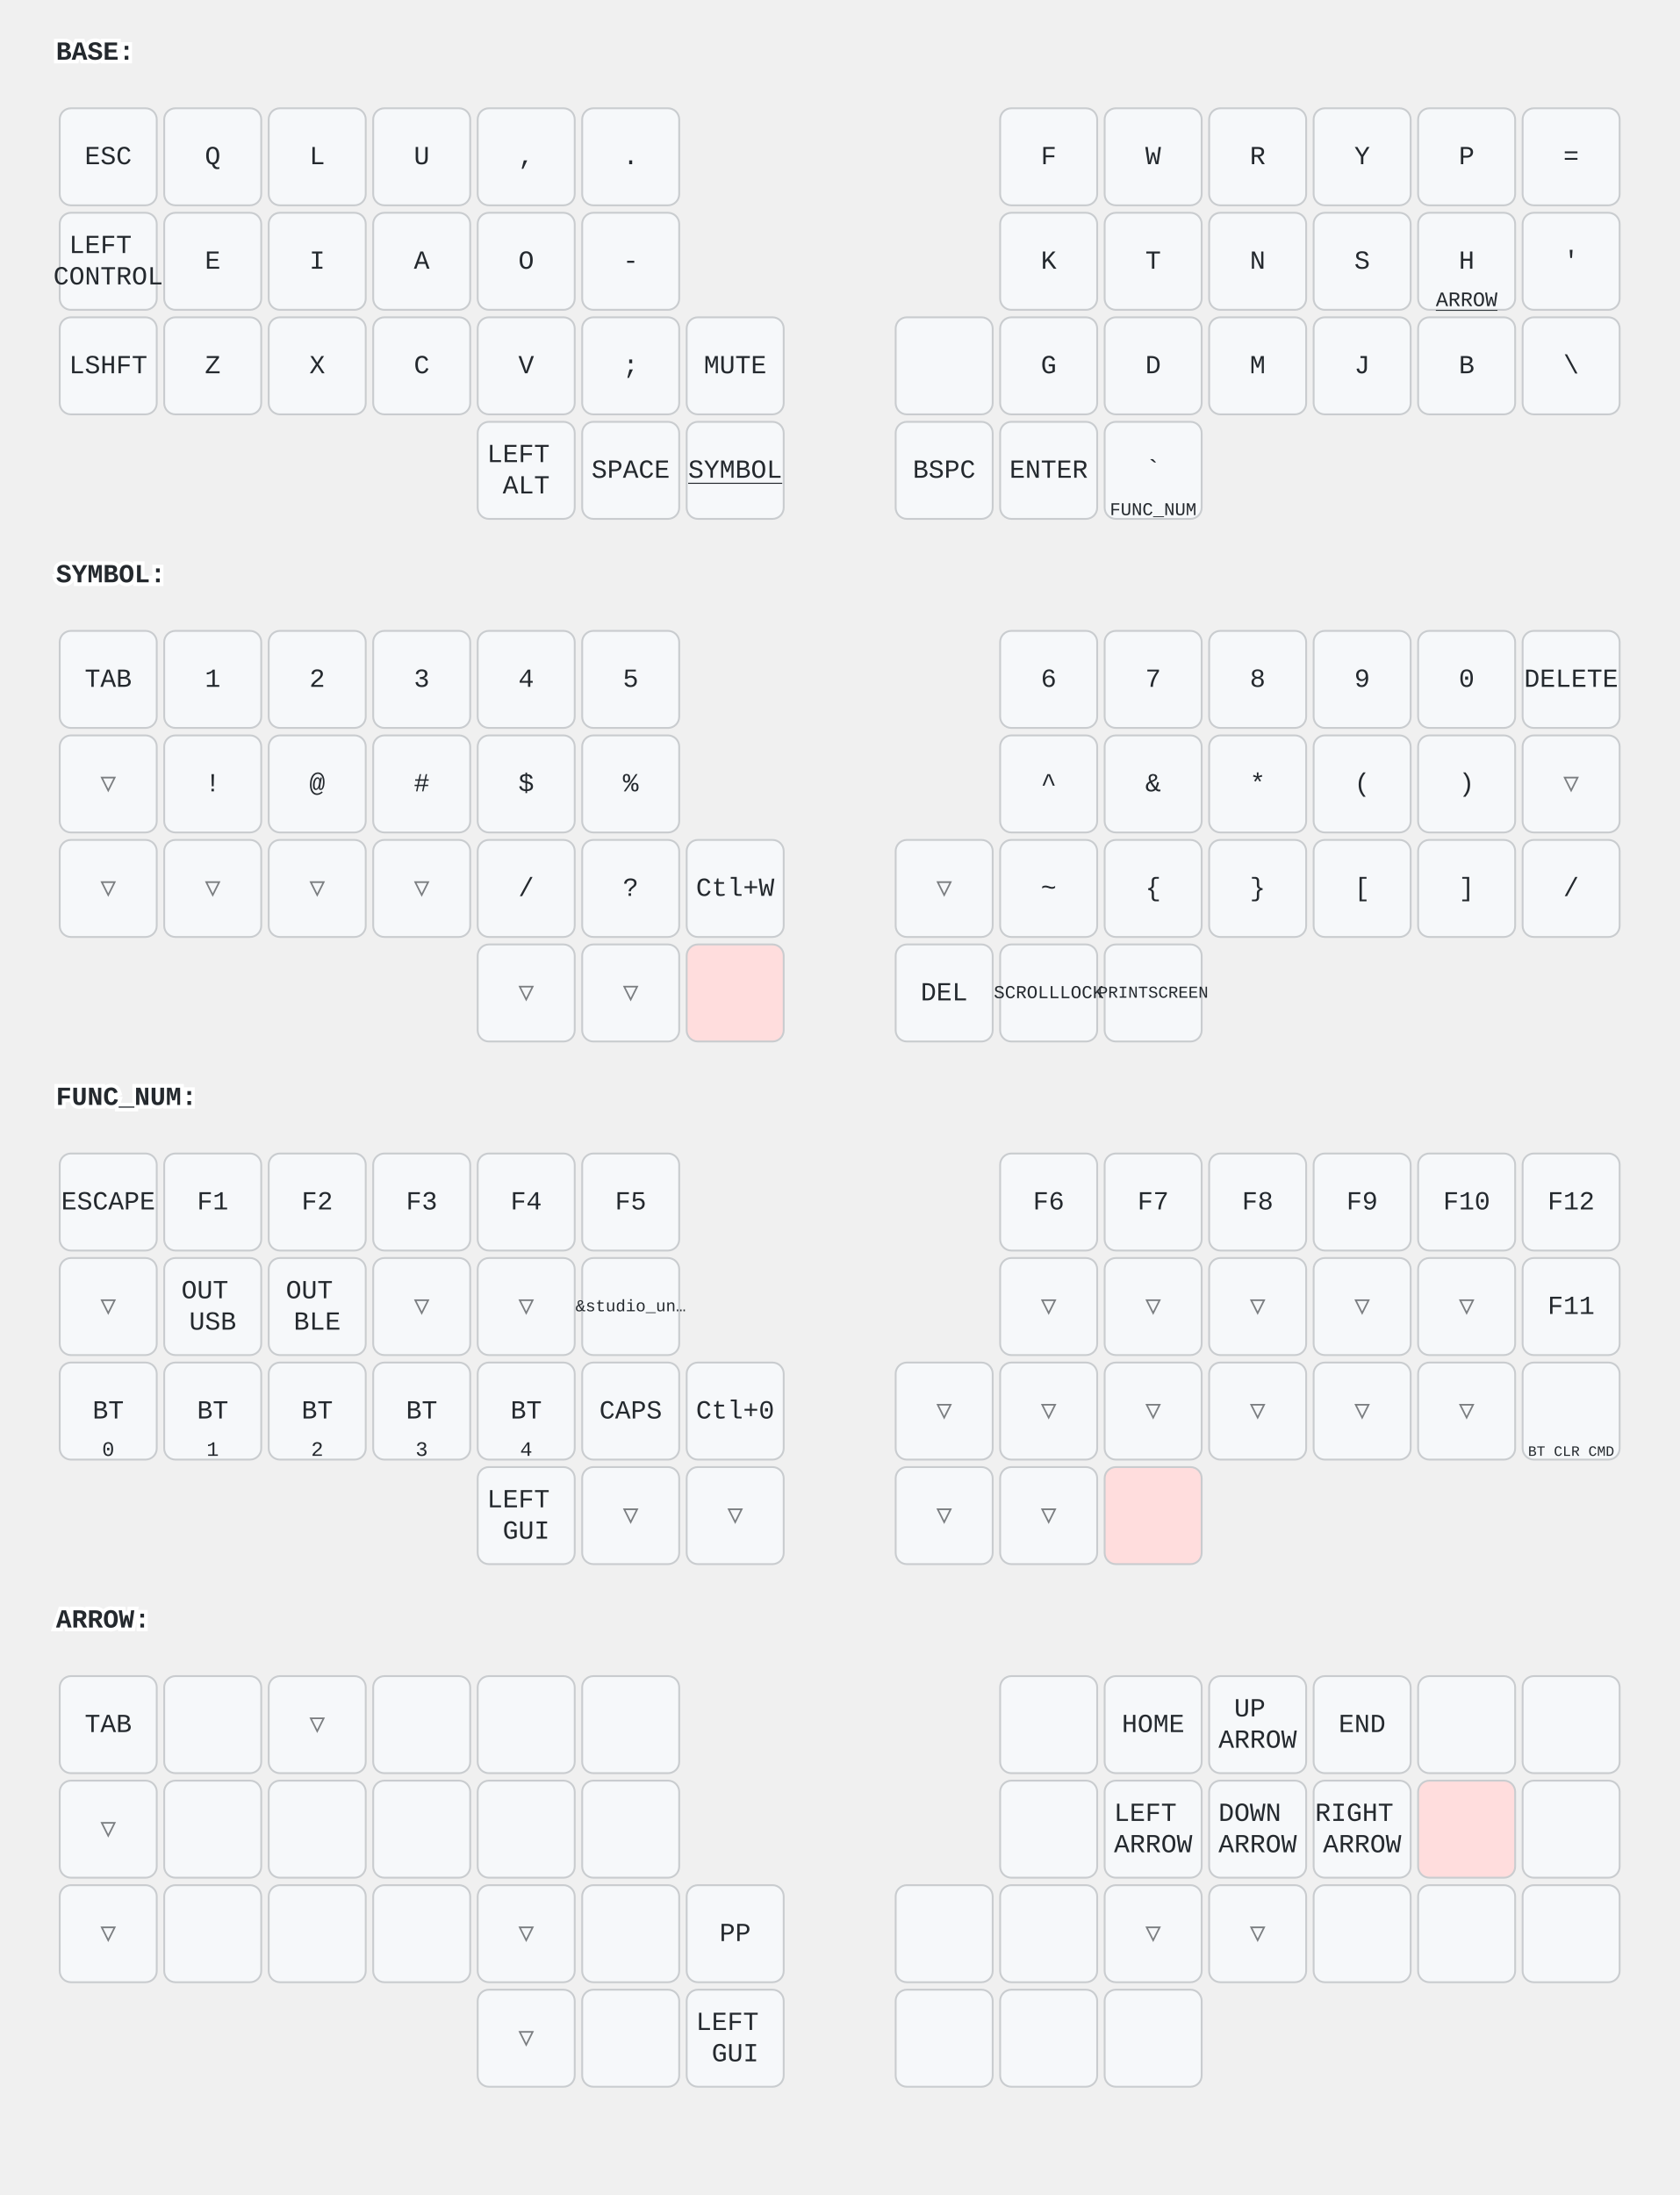
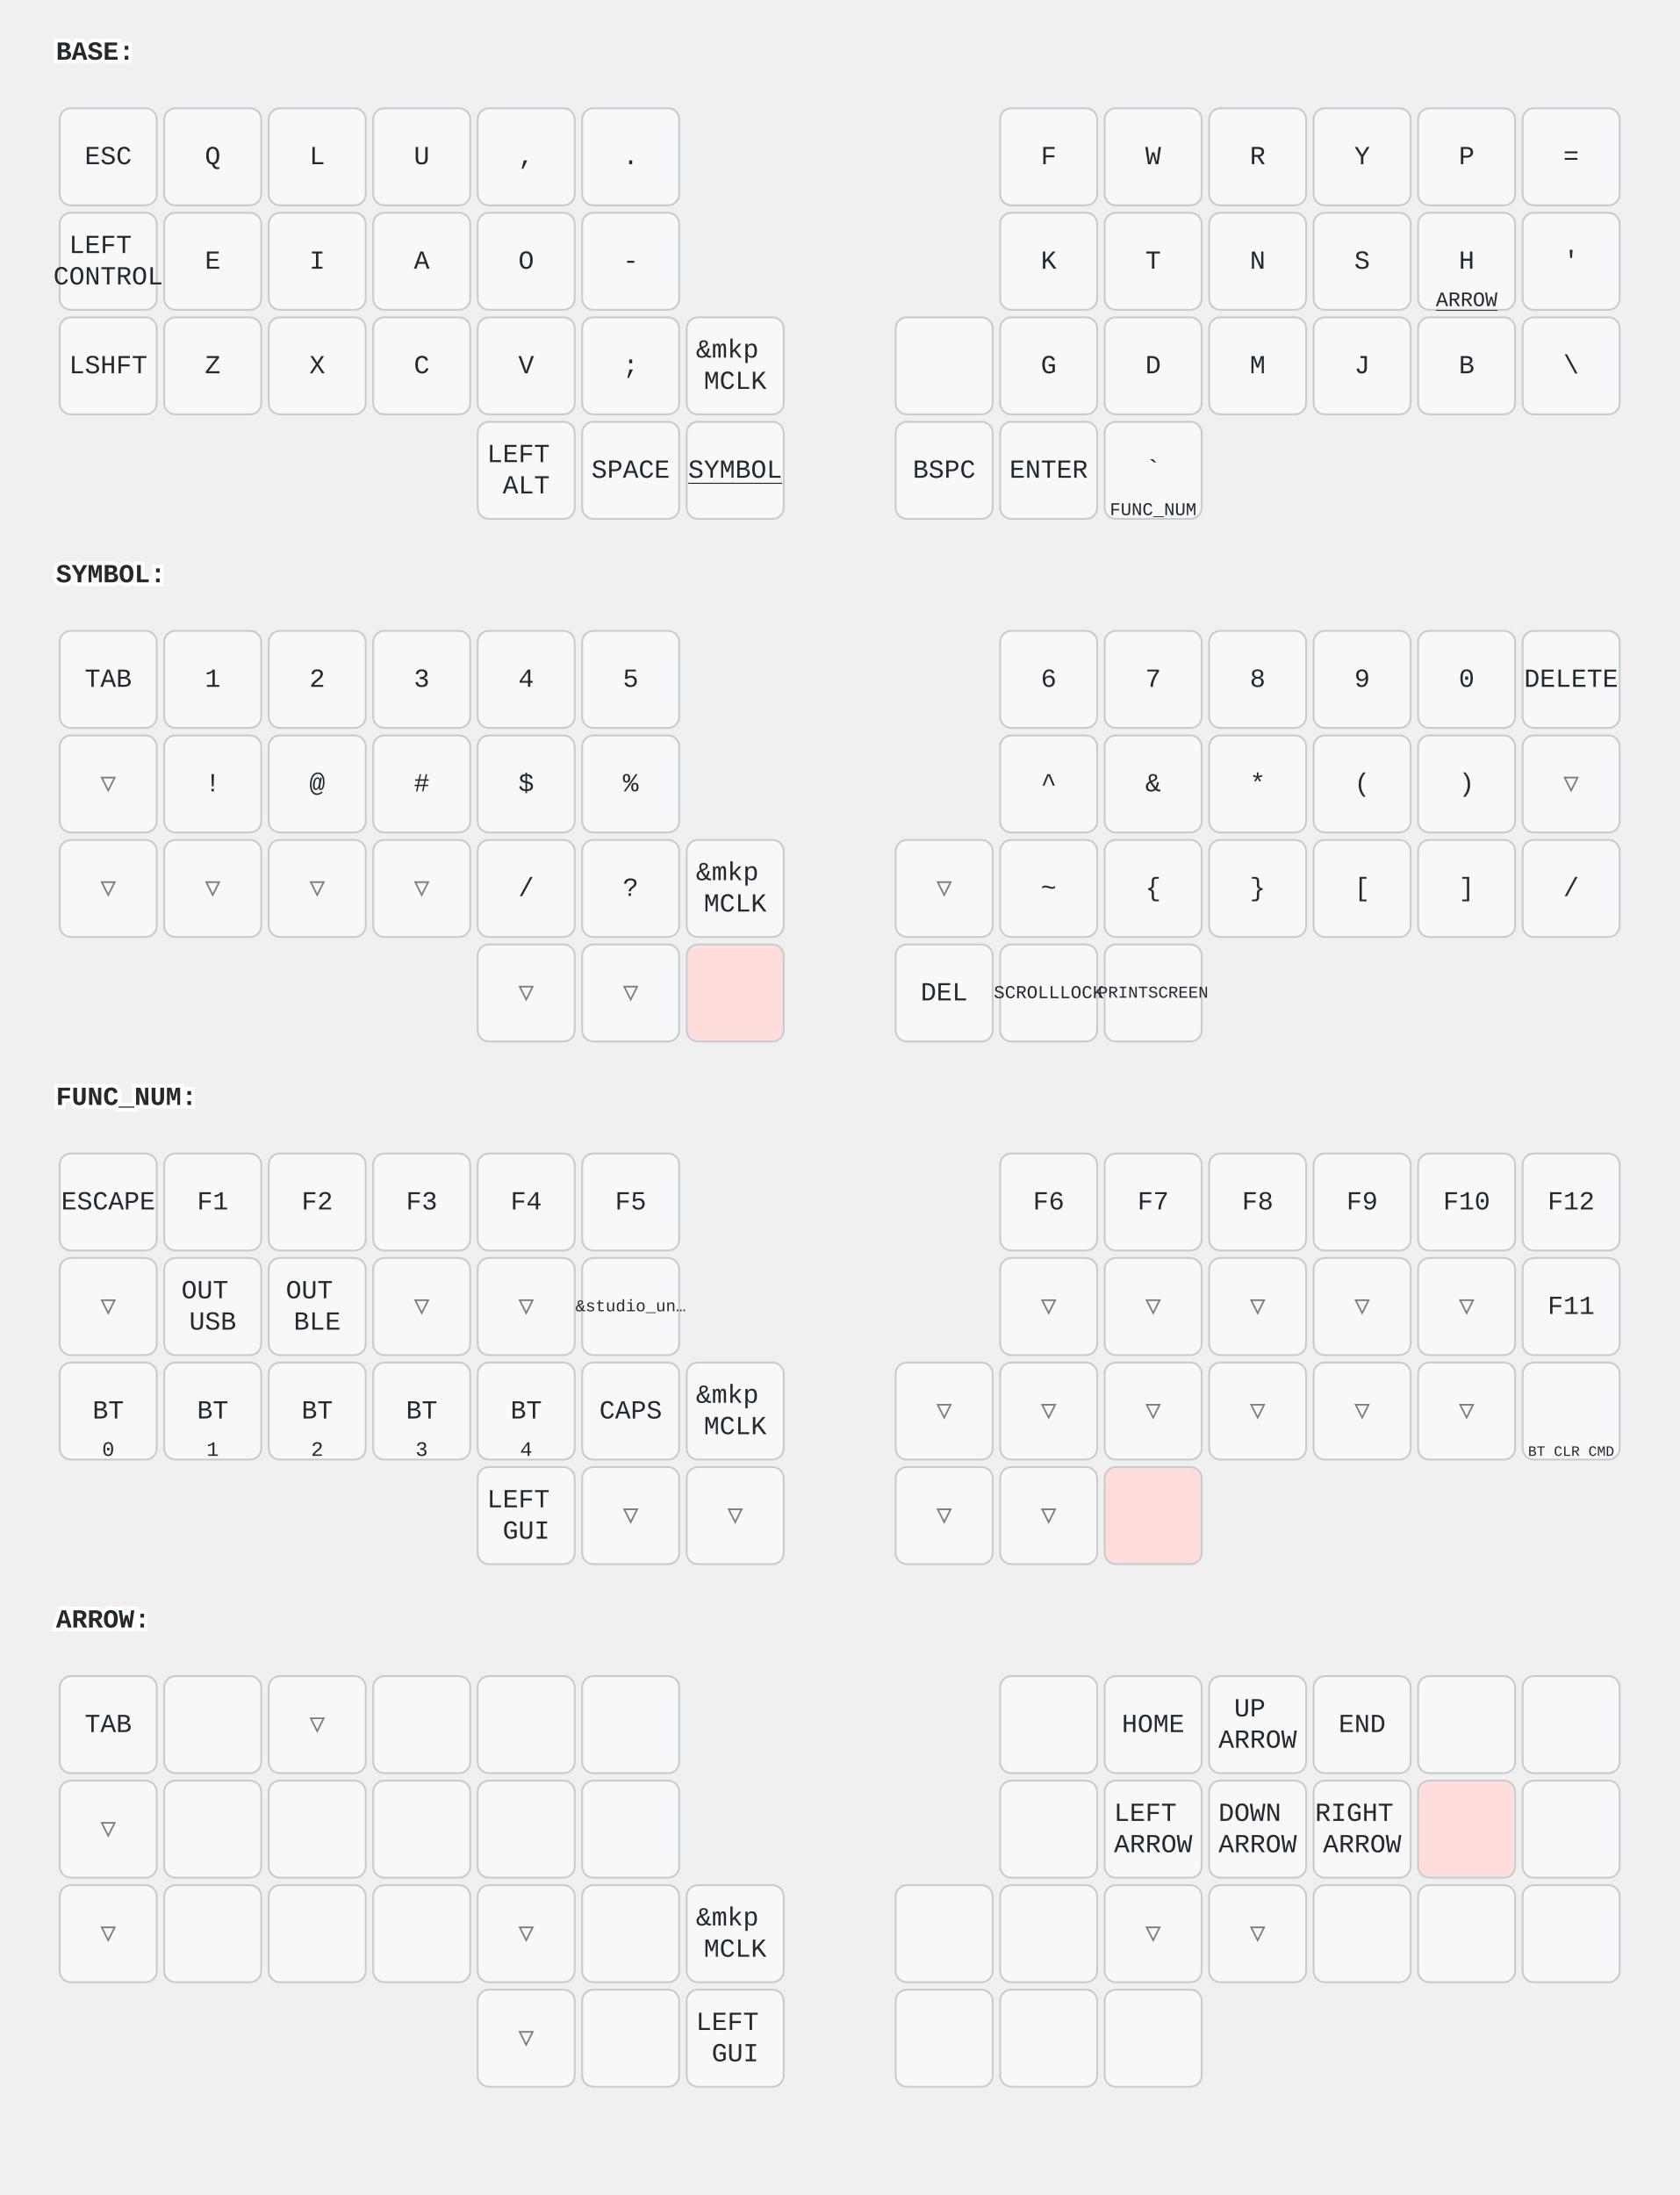
<svg xmlns="http://www.w3.org/2000/svg" width="900" height="1176" viewBox="0 0 900 1176" class="keymap">
  <style>/* inherit to force styles through use tags */
svg path {
    fill: inherit;
}

/* font and background color specifications */
svg.keymap {
    font-family: SFMono-Regular,Consolas,Liberation Mono,Menlo,monospace;
    font-size: 14px;
    font-kerning: normal;
    text-rendering: optimizeLegibility;
    fill: #24292e;
}

/* default key styling */
rect.key {
    fill: #f6f8fa;
}

rect.key, rect.combo {
    stroke: #c9cccf;
    stroke-width: 1;
}

/* default key side styling, only used is draw_key_sides is set */
rect.side {
    filter: brightness(90%);
}

/* color accent for combo boxes */
rect.combo, rect.combo-separate {
    fill: #cdf;
}

/* color accent for held keys */
rect.held, rect.combo.held {
    fill: #fdd;
}

/* color accent for ghost (optional) keys */
rect.ghost, rect.combo.ghost {
    stroke-dasharray: 4, 4;
    stroke-width: 2;
}

text {
    text-anchor: middle;
    dominant-baseline: middle;
}

/* styling for layer labels */
text.label {
    font-weight: bold;
    text-anchor: start;
    stroke: white;
    stroke-width: 4;
    paint-order: stroke;
}

/* styling for optional footer */
text.footer {
    text-anchor: end;
    dominant-baseline: auto;
    stroke: white;
    stroke-width: 4;
    paint-order: stroke;
}

/* styling for combo tap, and key non-tap label text */
text.combo, text.hold, text.shifted, text.left, text.right, text.tl, text.tr, text.bl, text.br {
    font-size: 11px;
}

text.hold, text.bl, text.br {
    text-anchor: middle;
    dominant-baseline: auto;
}

text.shifted, text.tl, text.tr {
    text-anchor: middle;
    dominant-baseline: hanging;
}

text.left, text.tl, text.bl {
    text-anchor: start;
}

text.right, text.tr, text.br {
    text-anchor: end;
}

text.layer-activator {
    text-decoration: underline;
}

/* styling for hold/shifted label text in combo box */
text.combo.hold, text.combo.shifted, text.combo.left, text.combo.right {
    font-size: 8px;
}

/* lighter symbol for transparent keys */
text.trans {
    fill: #7b7e81;
}

/* styling for combo dendrons */
path.combo {
    stroke-width: 1;
    stroke: gray;
    fill: none;
}

/* Start Tabler Icons Cleanup */
/* cannot use height/width with glyphs */
.icon-tabler &gt; path {
    fill: inherit;
    stroke: inherit;
    stroke-width: 2;
}
/* hide tabler's default box */
.icon-tabler &gt; path[stroke="none"][fill="none"] {
    visibility: hidden;
}
/* End Tabler Icons Cleanup */
</style>
  <g transform="translate(30, 0)" class="layer-BASE">
    <text x="0" y="28" class="label" id="BASE">BASE:</text>
    <g transform="translate(0, 56)">
      <g transform="translate(28, 28)" class="key keypos-0">
        <rect rx="6" ry="6" x="-26" y="-26" width="52" height="52" class="key" />
        <text x="0" y="0" class="key tap">ESC</text>
      </g>
      <g transform="translate(84, 28)" class="key keypos-1">
        <rect rx="6" ry="6" x="-26" y="-26" width="52" height="52" class="key" />
        <text x="0" y="0" class="key tap">Q</text>
      </g>
      <g transform="translate(140, 28)" class="key keypos-2">
        <rect rx="6" ry="6" x="-26" y="-26" width="52" height="52" class="key" />
        <text x="0" y="0" class="key tap">L</text>
      </g>
      <g transform="translate(196, 28)" class="key keypos-3">
        <rect rx="6" ry="6" x="-26" y="-26" width="52" height="52" class="key" />
        <text x="0" y="0" class="key tap">U</text>
      </g>
      <g transform="translate(252, 28)" class="key keypos-4">
        <rect rx="6" ry="6" x="-26" y="-26" width="52" height="52" class="key" />
        <text x="0" y="0" class="key tap">,</text>
      </g>
      <g transform="translate(308, 28)" class="key keypos-5">
        <rect rx="6" ry="6" x="-26" y="-26" width="52" height="52" class="key" />
        <text x="0" y="0" class="key tap">.</text>
      </g>
      <g transform="translate(532, 28)" class="key keypos-6">
        <rect rx="6" ry="6" x="-26" y="-26" width="52" height="52" class="key" />
        <text x="0" y="0" class="key tap">F</text>
      </g>
      <g transform="translate(588, 28)" class="key keypos-7">
        <rect rx="6" ry="6" x="-26" y="-26" width="52" height="52" class="key" />
        <text x="0" y="0" class="key tap">W</text>
      </g>
      <g transform="translate(644, 28)" class="key keypos-8">
        <rect rx="6" ry="6" x="-26" y="-26" width="52" height="52" class="key" />
        <text x="0" y="0" class="key tap">R</text>
      </g>
      <g transform="translate(700, 28)" class="key keypos-9">
        <rect rx="6" ry="6" x="-26" y="-26" width="52" height="52" class="key" />
        <text x="0" y="0" class="key tap">Y</text>
      </g>
      <g transform="translate(756, 28)" class="key keypos-10">
        <rect rx="6" ry="6" x="-26" y="-26" width="52" height="52" class="key" />
        <text x="0" y="0" class="key tap">P</text>
      </g>
      <g transform="translate(812, 28)" class="key keypos-11">
        <rect rx="6" ry="6" x="-26" y="-26" width="52" height="52" class="key" />
        <text x="0" y="0" class="key tap">=</text>
      </g>
      <g transform="translate(28, 84)" class="key keypos-12">
        <rect rx="6" ry="6" x="-26" y="-26" width="52" height="52" class="key" />
        <text x="0" y="0" class="key tap">
          <tspan x="0" dy="-0.6em">LEFT</tspan>
          <tspan x="0" dy="1.2em">CONTROL</tspan>
        </text>
      </g>
      <g transform="translate(84, 84)" class="key keypos-13">
        <rect rx="6" ry="6" x="-26" y="-26" width="52" height="52" class="key" />
        <text x="0" y="0" class="key tap">E</text>
      </g>
      <g transform="translate(140, 84)" class="key keypos-14">
        <rect rx="6" ry="6" x="-26" y="-26" width="52" height="52" class="key" />
        <text x="0" y="0" class="key tap">I</text>
      </g>
      <g transform="translate(196, 84)" class="key keypos-15">
        <rect rx="6" ry="6" x="-26" y="-26" width="52" height="52" class="key" />
        <text x="0" y="0" class="key tap">A</text>
      </g>
      <g transform="translate(252, 84)" class="key keypos-16">
        <rect rx="6" ry="6" x="-26" y="-26" width="52" height="52" class="key" />
        <text x="0" y="0" class="key tap">O</text>
      </g>
      <g transform="translate(308, 84)" class="key keypos-17">
        <rect rx="6" ry="6" x="-26" y="-26" width="52" height="52" class="key" />
        <text x="0" y="0" class="key tap">-</text>
      </g>
      <g transform="translate(532, 84)" class="key keypos-18">
        <rect rx="6" ry="6" x="-26" y="-26" width="52" height="52" class="key" />
        <text x="0" y="0" class="key tap">K</text>
      </g>
      <g transform="translate(588, 84)" class="key keypos-19">
        <rect rx="6" ry="6" x="-26" y="-26" width="52" height="52" class="key" />
        <text x="0" y="0" class="key tap">T</text>
      </g>
      <g transform="translate(644, 84)" class="key keypos-20">
        <rect rx="6" ry="6" x="-26" y="-26" width="52" height="52" class="key" />
        <text x="0" y="0" class="key tap">N</text>
      </g>
      <g transform="translate(700, 84)" class="key keypos-21">
        <rect rx="6" ry="6" x="-26" y="-26" width="52" height="52" class="key" />
        <text x="0" y="0" class="key tap">S</text>
      </g>
      <g transform="translate(756, 84)" class="key keypos-22">
        <rect rx="6" ry="6" x="-26" y="-26" width="52" height="52" class="key" />
        <text x="0" y="0" class="key tap">H</text>
        <a href="#ARROW">
          <text x="0" y="24" class="key hold layer-activator">ARROW</text>
        </a>
      </g>
      <g transform="translate(812, 84)" class="key keypos-23">
        <rect rx="6" ry="6" x="-26" y="-26" width="52" height="52" class="key" />
        <text x="0" y="0" class="key tap">'</text>
      </g>
      <g transform="translate(28, 140)" class="key keypos-24">
        <rect rx="6" ry="6" x="-26" y="-26" width="52" height="52" class="key" />
        <text x="0" y="0" class="key tap">LSHFT</text>
      </g>
      <g transform="translate(84, 140)" class="key keypos-25">
        <rect rx="6" ry="6" x="-26" y="-26" width="52" height="52" class="key" />
        <text x="0" y="0" class="key tap">Z</text>
      </g>
      <g transform="translate(140, 140)" class="key keypos-26">
        <rect rx="6" ry="6" x="-26" y="-26" width="52" height="52" class="key" />
        <text x="0" y="0" class="key tap">X</text>
      </g>
      <g transform="translate(196, 140)" class="key keypos-27">
        <rect rx="6" ry="6" x="-26" y="-26" width="52" height="52" class="key" />
        <text x="0" y="0" class="key tap">C</text>
      </g>
      <g transform="translate(252, 140)" class="key keypos-28">
        <rect rx="6" ry="6" x="-26" y="-26" width="52" height="52" class="key" />
        <text x="0" y="0" class="key tap">V</text>
      </g>
      <g transform="translate(308, 140)" class="key keypos-29">
        <rect rx="6" ry="6" x="-26" y="-26" width="52" height="52" class="key" />
        <text x="0" y="0" class="key tap">;</text>
      </g>
      <g transform="translate(364, 140)" class="key keypos-30">
        <rect rx="6" ry="6" x="-26" y="-26" width="52" height="52" class="key" />
-         <text x="0" y="0" class="key tap">MUTE</text>
+         <text x="0" y="0" class="key tap">
+           <tspan x="0" dy="-0.6em">&amp;mkp</tspan>
+           <tspan x="0" dy="1.2em">MCLK</tspan>
+         </text>
      </g>
      <g transform="translate(476, 140)" class="key keypos-31">
        <rect rx="6" ry="6" x="-26" y="-26" width="52" height="52" class="key" />
      </g>
      <g transform="translate(532, 140)" class="key keypos-32">
        <rect rx="6" ry="6" x="-26" y="-26" width="52" height="52" class="key" />
        <text x="0" y="0" class="key tap">G</text>
      </g>
      <g transform="translate(588, 140)" class="key keypos-33">
        <rect rx="6" ry="6" x="-26" y="-26" width="52" height="52" class="key" />
        <text x="0" y="0" class="key tap">D</text>
      </g>
      <g transform="translate(644, 140)" class="key keypos-34">
        <rect rx="6" ry="6" x="-26" y="-26" width="52" height="52" class="key" />
        <text x="0" y="0" class="key tap">M</text>
      </g>
      <g transform="translate(700, 140)" class="key keypos-35">
        <rect rx="6" ry="6" x="-26" y="-26" width="52" height="52" class="key" />
        <text x="0" y="0" class="key tap">J</text>
      </g>
      <g transform="translate(756, 140)" class="key keypos-36">
        <rect rx="6" ry="6" x="-26" y="-26" width="52" height="52" class="key" />
        <text x="0" y="0" class="key tap">B</text>
      </g>
      <g transform="translate(812, 140)" class="key keypos-37">
        <rect rx="6" ry="6" x="-26" y="-26" width="52" height="52" class="key" />
        <text x="0" y="0" class="key tap">\</text>
      </g>
      <g transform="translate(252, 196)" class="key keypos-38">
        <rect rx="6" ry="6" x="-26" y="-26" width="52" height="52" class="key" />
        <text x="0" y="0" class="key tap">
          <tspan x="0" dy="-0.6em">LEFT</tspan>
          <tspan x="0" dy="1.2em">ALT</tspan>
        </text>
      </g>
      <g transform="translate(308, 196)" class="key keypos-39">
        <rect rx="6" ry="6" x="-26" y="-26" width="52" height="52" class="key" />
        <text x="0" y="0" class="key tap">SPACE</text>
      </g>
      <g transform="translate(364, 196)" class="key keypos-40">
        <rect rx="6" ry="6" x="-26" y="-26" width="52" height="52" class="key" />
        <a href="#SYMBOL">
          <text x="0" y="0" class="key tap layer-activator">SYMBOL</text>
        </a>
      </g>
      <g transform="translate(476, 196)" class="key keypos-41">
        <rect rx="6" ry="6" x="-26" y="-26" width="52" height="52" class="key" />
        <text x="0" y="0" class="key tap">BSPC</text>
      </g>
      <g transform="translate(532, 196)" class="key keypos-42">
        <rect rx="6" ry="6" x="-26" y="-26" width="52" height="52" class="key" />
        <text x="0" y="0" class="key tap">ENTER</text>
      </g>
      <g transform="translate(588, 196)" class="key keypos-43">
        <rect rx="6" ry="6" x="-26" y="-26" width="52" height="52" class="key" />
        <text x="0" y="0" class="key tap">`</text>
        <a href="#FUNC_NUM">
          <text x="0" y="24" class="key hold layer-activator">
            <tspan style="font-size: 88%">FUNC_NUM</tspan>
          </text>
        </a>
      </g>
    </g>
  </g>
  <g transform="translate(30, 280)" class="layer-SYMBOL">
    <text x="0" y="28" class="label" id="SYMBOL">SYMBOL:</text>
    <g transform="translate(0, 56)">
      <g transform="translate(28, 28)" class="key keypos-0">
        <rect rx="6" ry="6" x="-26" y="-26" width="52" height="52" class="key" />
        <text x="0" y="0" class="key tap">TAB</text>
      </g>
      <g transform="translate(84, 28)" class="key keypos-1">
        <rect rx="6" ry="6" x="-26" y="-26" width="52" height="52" class="key" />
        <text x="0" y="0" class="key tap">1</text>
      </g>
      <g transform="translate(140, 28)" class="key keypos-2">
        <rect rx="6" ry="6" x="-26" y="-26" width="52" height="52" class="key" />
        <text x="0" y="0" class="key tap">2</text>
      </g>
      <g transform="translate(196, 28)" class="key keypos-3">
        <rect rx="6" ry="6" x="-26" y="-26" width="52" height="52" class="key" />
        <text x="0" y="0" class="key tap">3</text>
      </g>
      <g transform="translate(252, 28)" class="key keypos-4">
        <rect rx="6" ry="6" x="-26" y="-26" width="52" height="52" class="key" />
        <text x="0" y="0" class="key tap">4</text>
      </g>
      <g transform="translate(308, 28)" class="key keypos-5">
        <rect rx="6" ry="6" x="-26" y="-26" width="52" height="52" class="key" />
        <text x="0" y="0" class="key tap">5</text>
      </g>
      <g transform="translate(532, 28)" class="key keypos-6">
        <rect rx="6" ry="6" x="-26" y="-26" width="52" height="52" class="key" />
        <text x="0" y="0" class="key tap">6</text>
      </g>
      <g transform="translate(588, 28)" class="key keypos-7">
        <rect rx="6" ry="6" x="-26" y="-26" width="52" height="52" class="key" />
        <text x="0" y="0" class="key tap">7</text>
      </g>
      <g transform="translate(644, 28)" class="key keypos-8">
        <rect rx="6" ry="6" x="-26" y="-26" width="52" height="52" class="key" />
        <text x="0" y="0" class="key tap">8</text>
      </g>
      <g transform="translate(700, 28)" class="key keypos-9">
        <rect rx="6" ry="6" x="-26" y="-26" width="52" height="52" class="key" />
        <text x="0" y="0" class="key tap">9</text>
      </g>
      <g transform="translate(756, 28)" class="key keypos-10">
        <rect rx="6" ry="6" x="-26" y="-26" width="52" height="52" class="key" />
        <text x="0" y="0" class="key tap">0</text>
      </g>
      <g transform="translate(812, 28)" class="key keypos-11">
        <rect rx="6" ry="6" x="-26" y="-26" width="52" height="52" class="key" />
        <text x="0" y="0" class="key tap">DELETE</text>
      </g>
      <g transform="translate(28, 84)" class="key trans keypos-12">
        <rect rx="6" ry="6" x="-26" y="-26" width="52" height="52" class="key trans" />
        <text x="0" y="0" class="key trans tap">▽</text>
      </g>
      <g transform="translate(84, 84)" class="key keypos-13">
        <rect rx="6" ry="6" x="-26" y="-26" width="52" height="52" class="key" />
        <text x="0" y="0" class="key tap">!</text>
      </g>
      <g transform="translate(140, 84)" class="key keypos-14">
        <rect rx="6" ry="6" x="-26" y="-26" width="52" height="52" class="key" />
        <text x="0" y="0" class="key tap">@</text>
      </g>
      <g transform="translate(196, 84)" class="key keypos-15">
        <rect rx="6" ry="6" x="-26" y="-26" width="52" height="52" class="key" />
        <text x="0" y="0" class="key tap">#</text>
      </g>
      <g transform="translate(252, 84)" class="key keypos-16">
        <rect rx="6" ry="6" x="-26" y="-26" width="52" height="52" class="key" />
        <text x="0" y="0" class="key tap">$</text>
      </g>
      <g transform="translate(308, 84)" class="key keypos-17">
        <rect rx="6" ry="6" x="-26" y="-26" width="52" height="52" class="key" />
        <text x="0" y="0" class="key tap">%</text>
      </g>
      <g transform="translate(532, 84)" class="key keypos-18">
        <rect rx="6" ry="6" x="-26" y="-26" width="52" height="52" class="key" />
        <text x="0" y="0" class="key tap">^</text>
      </g>
      <g transform="translate(588, 84)" class="key keypos-19">
        <rect rx="6" ry="6" x="-26" y="-26" width="52" height="52" class="key" />
        <text x="0" y="0" class="key tap">&amp;</text>
      </g>
      <g transform="translate(644, 84)" class="key keypos-20">
        <rect rx="6" ry="6" x="-26" y="-26" width="52" height="52" class="key" />
        <text x="0" y="0" class="key tap">*</text>
      </g>
      <g transform="translate(700, 84)" class="key keypos-21">
        <rect rx="6" ry="6" x="-26" y="-26" width="52" height="52" class="key" />
        <text x="0" y="0" class="key tap">(</text>
      </g>
      <g transform="translate(756, 84)" class="key keypos-22">
        <rect rx="6" ry="6" x="-26" y="-26" width="52" height="52" class="key" />
        <text x="0" y="0" class="key tap">)</text>
      </g>
      <g transform="translate(812, 84)" class="key trans keypos-23">
        <rect rx="6" ry="6" x="-26" y="-26" width="52" height="52" class="key trans" />
        <text x="0" y="0" class="key trans tap">▽</text>
      </g>
      <g transform="translate(28, 140)" class="key trans keypos-24">
        <rect rx="6" ry="6" x="-26" y="-26" width="52" height="52" class="key trans" />
        <text x="0" y="0" class="key trans tap">▽</text>
      </g>
      <g transform="translate(84, 140)" class="key trans keypos-25">
        <rect rx="6" ry="6" x="-26" y="-26" width="52" height="52" class="key trans" />
        <text x="0" y="0" class="key trans tap">▽</text>
      </g>
      <g transform="translate(140, 140)" class="key trans keypos-26">
        <rect rx="6" ry="6" x="-26" y="-26" width="52" height="52" class="key trans" />
        <text x="0" y="0" class="key trans tap">▽</text>
      </g>
      <g transform="translate(196, 140)" class="key trans keypos-27">
        <rect rx="6" ry="6" x="-26" y="-26" width="52" height="52" class="key trans" />
        <text x="0" y="0" class="key trans tap">▽</text>
      </g>
      <g transform="translate(252, 140)" class="key keypos-28">
        <rect rx="6" ry="6" x="-26" y="-26" width="52" height="52" class="key" />
        <text x="0" y="0" class="key tap">/</text>
      </g>
      <g transform="translate(308, 140)" class="key keypos-29">
        <rect rx="6" ry="6" x="-26" y="-26" width="52" height="52" class="key" />
        <text x="0" y="0" class="key tap">?</text>
      </g>
      <g transform="translate(364, 140)" class="key keypos-30">
        <rect rx="6" ry="6" x="-26" y="-26" width="52" height="52" class="key" />
-         <text x="0" y="0" class="key tap">Ctl+W</text>
+         <text x="0" y="0" class="key tap">
+           <tspan x="0" dy="-0.6em">&amp;mkp</tspan>
+           <tspan x="0" dy="1.2em">MCLK</tspan>
+         </text>
      </g>
      <g transform="translate(476, 140)" class="key trans keypos-31">
        <rect rx="6" ry="6" x="-26" y="-26" width="52" height="52" class="key trans" />
        <text x="0" y="0" class="key trans tap">▽</text>
      </g>
      <g transform="translate(532, 140)" class="key keypos-32">
        <rect rx="6" ry="6" x="-26" y="-26" width="52" height="52" class="key" />
        <text x="0" y="0" class="key tap">~</text>
      </g>
      <g transform="translate(588, 140)" class="key keypos-33">
        <rect rx="6" ry="6" x="-26" y="-26" width="52" height="52" class="key" />
        <text x="0" y="0" class="key tap">{</text>
      </g>
      <g transform="translate(644, 140)" class="key keypos-34">
        <rect rx="6" ry="6" x="-26" y="-26" width="52" height="52" class="key" />
        <text x="0" y="0" class="key tap">}</text>
      </g>
      <g transform="translate(700, 140)" class="key keypos-35">
        <rect rx="6" ry="6" x="-26" y="-26" width="52" height="52" class="key" />
        <text x="0" y="0" class="key tap">[</text>
      </g>
      <g transform="translate(756, 140)" class="key keypos-36">
        <rect rx="6" ry="6" x="-26" y="-26" width="52" height="52" class="key" />
        <text x="0" y="0" class="key tap">]</text>
      </g>
      <g transform="translate(812, 140)" class="key keypos-37">
        <rect rx="6" ry="6" x="-26" y="-26" width="52" height="52" class="key" />
        <text x="0" y="0" class="key tap">/</text>
      </g>
      <g transform="translate(252, 196)" class="key trans keypos-38">
        <rect rx="6" ry="6" x="-26" y="-26" width="52" height="52" class="key trans" />
        <text x="0" y="0" class="key trans tap">▽</text>
      </g>
      <g transform="translate(308, 196)" class="key trans keypos-39">
        <rect rx="6" ry="6" x="-26" y="-26" width="52" height="52" class="key trans" />
        <text x="0" y="0" class="key trans tap">▽</text>
      </g>
      <g transform="translate(364, 196)" class="key held keypos-40">
        <rect rx="6" ry="6" x="-26" y="-26" width="52" height="52" class="key held" />
      </g>
      <g transform="translate(476, 196)" class="key keypos-41">
        <rect rx="6" ry="6" x="-26" y="-26" width="52" height="52" class="key" />
        <text x="0" y="0" class="key tap">DEL</text>
      </g>
      <g transform="translate(532, 196)" class="key keypos-42">
        <rect rx="6" ry="6" x="-26" y="-26" width="52" height="52" class="key" />
        <text x="0" y="0" class="key tap">
          <tspan style="font-size: 70%">SCROLLLOCK</tspan>
        </text>
      </g>
      <g transform="translate(588, 196)" class="key keypos-43">
        <rect rx="6" ry="6" x="-26" y="-26" width="52" height="52" class="key" />
        <text x="0" y="0" class="key tap">
          <tspan style="font-size: 64%">PRINTSCREEN</tspan>
        </text>
      </g>
    </g>
  </g>
  <g transform="translate(30, 560)" class="layer-FUNC_NUM">
    <text x="0" y="28" class="label" id="FUNC_NUM">FUNC_NUM:</text>
    <g transform="translate(0, 56)">
      <g transform="translate(28, 28)" class="key keypos-0">
        <rect rx="6" ry="6" x="-26" y="-26" width="52" height="52" class="key" />
        <text x="0" y="0" class="key tap">ESCAPE</text>
      </g>
      <g transform="translate(84, 28)" class="key keypos-1">
        <rect rx="6" ry="6" x="-26" y="-26" width="52" height="52" class="key" />
        <text x="0" y="0" class="key tap">F1</text>
      </g>
      <g transform="translate(140, 28)" class="key keypos-2">
        <rect rx="6" ry="6" x="-26" y="-26" width="52" height="52" class="key" />
        <text x="0" y="0" class="key tap">F2</text>
      </g>
      <g transform="translate(196, 28)" class="key keypos-3">
        <rect rx="6" ry="6" x="-26" y="-26" width="52" height="52" class="key" />
        <text x="0" y="0" class="key tap">F3</text>
      </g>
      <g transform="translate(252, 28)" class="key keypos-4">
        <rect rx="6" ry="6" x="-26" y="-26" width="52" height="52" class="key" />
        <text x="0" y="0" class="key tap">F4</text>
      </g>
      <g transform="translate(308, 28)" class="key keypos-5">
        <rect rx="6" ry="6" x="-26" y="-26" width="52" height="52" class="key" />
        <text x="0" y="0" class="key tap">F5</text>
      </g>
      <g transform="translate(532, 28)" class="key keypos-6">
        <rect rx="6" ry="6" x="-26" y="-26" width="52" height="52" class="key" />
        <text x="0" y="0" class="key tap">F6</text>
      </g>
      <g transform="translate(588, 28)" class="key keypos-7">
        <rect rx="6" ry="6" x="-26" y="-26" width="52" height="52" class="key" />
        <text x="0" y="0" class="key tap">F7</text>
      </g>
      <g transform="translate(644, 28)" class="key keypos-8">
        <rect rx="6" ry="6" x="-26" y="-26" width="52" height="52" class="key" />
        <text x="0" y="0" class="key tap">F8</text>
      </g>
      <g transform="translate(700, 28)" class="key keypos-9">
        <rect rx="6" ry="6" x="-26" y="-26" width="52" height="52" class="key" />
        <text x="0" y="0" class="key tap">F9</text>
      </g>
      <g transform="translate(756, 28)" class="key keypos-10">
        <rect rx="6" ry="6" x="-26" y="-26" width="52" height="52" class="key" />
        <text x="0" y="0" class="key tap">F10</text>
      </g>
      <g transform="translate(812, 28)" class="key keypos-11">
        <rect rx="6" ry="6" x="-26" y="-26" width="52" height="52" class="key" />
        <text x="0" y="0" class="key tap">F12</text>
      </g>
      <g transform="translate(28, 84)" class="key trans keypos-12">
        <rect rx="6" ry="6" x="-26" y="-26" width="52" height="52" class="key trans" />
        <text x="0" y="0" class="key trans tap">▽</text>
      </g>
      <g transform="translate(84, 84)" class="key keypos-13">
        <rect rx="6" ry="6" x="-26" y="-26" width="52" height="52" class="key" />
        <text x="0" y="0" class="key tap">
          <tspan x="0" dy="-0.6em">OUT</tspan>
          <tspan x="0" dy="1.2em">USB</tspan>
        </text>
      </g>
      <g transform="translate(140, 84)" class="key keypos-14">
        <rect rx="6" ry="6" x="-26" y="-26" width="52" height="52" class="key" />
        <text x="0" y="0" class="key tap">
          <tspan x="0" dy="-0.6em">OUT</tspan>
          <tspan x="0" dy="1.2em">BLE</tspan>
        </text>
      </g>
      <g transform="translate(196, 84)" class="key trans keypos-15">
        <rect rx="6" ry="6" x="-26" y="-26" width="52" height="52" class="key trans" />
        <text x="0" y="0" class="key trans tap">▽</text>
      </g>
      <g transform="translate(252, 84)" class="key trans keypos-16">
        <rect rx="6" ry="6" x="-26" y="-26" width="52" height="52" class="key trans" />
        <text x="0" y="0" class="key trans tap">▽</text>
      </g>
      <g transform="translate(308, 84)" class="key keypos-17">
        <rect rx="6" ry="6" x="-26" y="-26" width="52" height="52" class="key" />
        <text x="0" y="0" class="key tap">
          <tspan style="font-size: 64%">&amp;studio_un…</tspan>
        </text>
      </g>
      <g transform="translate(532, 84)" class="key trans keypos-18">
        <rect rx="6" ry="6" x="-26" y="-26" width="52" height="52" class="key trans" />
        <text x="0" y="0" class="key trans tap">▽</text>
      </g>
      <g transform="translate(588, 84)" class="key trans keypos-19">
        <rect rx="6" ry="6" x="-26" y="-26" width="52" height="52" class="key trans" />
        <text x="0" y="0" class="key trans tap">▽</text>
      </g>
      <g transform="translate(644, 84)" class="key trans keypos-20">
        <rect rx="6" ry="6" x="-26" y="-26" width="52" height="52" class="key trans" />
        <text x="0" y="0" class="key trans tap">▽</text>
      </g>
      <g transform="translate(700, 84)" class="key trans keypos-21">
        <rect rx="6" ry="6" x="-26" y="-26" width="52" height="52" class="key trans" />
        <text x="0" y="0" class="key trans tap">▽</text>
      </g>
      <g transform="translate(756, 84)" class="key trans keypos-22">
        <rect rx="6" ry="6" x="-26" y="-26" width="52" height="52" class="key trans" />
        <text x="0" y="0" class="key trans tap">▽</text>
      </g>
      <g transform="translate(812, 84)" class="key keypos-23">
        <rect rx="6" ry="6" x="-26" y="-26" width="52" height="52" class="key" />
        <text x="0" y="0" class="key tap">F11</text>
      </g>
      <g transform="translate(28, 140)" class="key keypos-24">
        <rect rx="6" ry="6" x="-26" y="-26" width="52" height="52" class="key" />
        <text x="0" y="0" class="key tap">BT</text>
        <text x="0" y="24" class="key hold">0</text>
      </g>
      <g transform="translate(84, 140)" class="key keypos-25">
        <rect rx="6" ry="6" x="-26" y="-26" width="52" height="52" class="key" />
        <text x="0" y="0" class="key tap">BT</text>
        <text x="0" y="24" class="key hold">1</text>
      </g>
      <g transform="translate(140, 140)" class="key keypos-26">
        <rect rx="6" ry="6" x="-26" y="-26" width="52" height="52" class="key" />
        <text x="0" y="0" class="key tap">BT</text>
        <text x="0" y="24" class="key hold">2</text>
      </g>
      <g transform="translate(196, 140)" class="key keypos-27">
        <rect rx="6" ry="6" x="-26" y="-26" width="52" height="52" class="key" />
        <text x="0" y="0" class="key tap">BT</text>
        <text x="0" y="24" class="key hold">3</text>
      </g>
      <g transform="translate(252, 140)" class="key keypos-28">
        <rect rx="6" ry="6" x="-26" y="-26" width="52" height="52" class="key" />
        <text x="0" y="0" class="key tap">BT</text>
        <text x="0" y="24" class="key hold">4</text>
      </g>
      <g transform="translate(308, 140)" class="key keypos-29">
        <rect rx="6" ry="6" x="-26" y="-26" width="52" height="52" class="key" />
        <text x="0" y="0" class="key tap">CAPS</text>
      </g>
      <g transform="translate(364, 140)" class="key keypos-30">
        <rect rx="6" ry="6" x="-26" y="-26" width="52" height="52" class="key" />
-         <text x="0" y="0" class="key tap">Ctl+0</text>
+         <text x="0" y="0" class="key tap">
+           <tspan x="0" dy="-0.6em">&amp;mkp</tspan>
+           <tspan x="0" dy="1.2em">MCLK</tspan>
+         </text>
      </g>
      <g transform="translate(476, 140)" class="key trans keypos-31">
        <rect rx="6" ry="6" x="-26" y="-26" width="52" height="52" class="key trans" />
        <text x="0" y="0" class="key trans tap">▽</text>
      </g>
      <g transform="translate(532, 140)" class="key trans keypos-32">
        <rect rx="6" ry="6" x="-26" y="-26" width="52" height="52" class="key trans" />
        <text x="0" y="0" class="key trans tap">▽</text>
      </g>
      <g transform="translate(588, 140)" class="key trans keypos-33">
        <rect rx="6" ry="6" x="-26" y="-26" width="52" height="52" class="key trans" />
        <text x="0" y="0" class="key trans tap">▽</text>
      </g>
      <g transform="translate(644, 140)" class="key trans keypos-34">
        <rect rx="6" ry="6" x="-26" y="-26" width="52" height="52" class="key trans" />
        <text x="0" y="0" class="key trans tap">▽</text>
      </g>
      <g transform="translate(700, 140)" class="key trans keypos-35">
        <rect rx="6" ry="6" x="-26" y="-26" width="52" height="52" class="key trans" />
        <text x="0" y="0" class="key trans tap">▽</text>
      </g>
      <g transform="translate(756, 140)" class="key trans keypos-36">
        <rect rx="6" ry="6" x="-26" y="-26" width="52" height="52" class="key trans" />
        <text x="0" y="0" class="key trans tap">▽</text>
      </g>
      <g transform="translate(812, 140)" class="key keypos-37">
        <rect rx="6" ry="6" x="-26" y="-26" width="52" height="52" class="key" />
        <text x="0" y="24" class="key hold">
          <tspan style="font-size: 70%">BT CLR CMD</tspan>
        </text>
      </g>
      <g transform="translate(252, 196)" class="key keypos-38">
        <rect rx="6" ry="6" x="-26" y="-26" width="52" height="52" class="key" />
        <text x="0" y="0" class="key tap">
          <tspan x="0" dy="-0.6em">LEFT</tspan>
          <tspan x="0" dy="1.2em">GUI</tspan>
        </text>
      </g>
      <g transform="translate(308, 196)" class="key trans keypos-39">
        <rect rx="6" ry="6" x="-26" y="-26" width="52" height="52" class="key trans" />
        <text x="0" y="0" class="key trans tap">▽</text>
      </g>
      <g transform="translate(364, 196)" class="key trans keypos-40">
        <rect rx="6" ry="6" x="-26" y="-26" width="52" height="52" class="key trans" />
        <text x="0" y="0" class="key trans tap">▽</text>
      </g>
      <g transform="translate(476, 196)" class="key trans keypos-41">
        <rect rx="6" ry="6" x="-26" y="-26" width="52" height="52" class="key trans" />
        <text x="0" y="0" class="key trans tap">▽</text>
      </g>
      <g transform="translate(532, 196)" class="key trans keypos-42">
        <rect rx="6" ry="6" x="-26" y="-26" width="52" height="52" class="key trans" />
        <text x="0" y="0" class="key trans tap">▽</text>
      </g>
      <g transform="translate(588, 196)" class="key held keypos-43">
        <rect rx="6" ry="6" x="-26" y="-26" width="52" height="52" class="key held" />
      </g>
    </g>
  </g>
  <g transform="translate(30, 840)" class="layer-ARROW">
    <text x="0" y="28" class="label" id="ARROW">ARROW:</text>
    <g transform="translate(0, 56)">
      <g transform="translate(28, 28)" class="key keypos-0">
        <rect rx="6" ry="6" x="-26" y="-26" width="52" height="52" class="key" />
        <text x="0" y="0" class="key tap">TAB</text>
      </g>
      <g transform="translate(84, 28)" class="key keypos-1">
        <rect rx="6" ry="6" x="-26" y="-26" width="52" height="52" class="key" />
      </g>
      <g transform="translate(140, 28)" class="key trans keypos-2">
        <rect rx="6" ry="6" x="-26" y="-26" width="52" height="52" class="key trans" />
        <text x="0" y="0" class="key trans tap">▽</text>
      </g>
      <g transform="translate(196, 28)" class="key keypos-3">
        <rect rx="6" ry="6" x="-26" y="-26" width="52" height="52" class="key" />
      </g>
      <g transform="translate(252, 28)" class="key keypos-4">
        <rect rx="6" ry="6" x="-26" y="-26" width="52" height="52" class="key" />
      </g>
      <g transform="translate(308, 28)" class="key keypos-5">
        <rect rx="6" ry="6" x="-26" y="-26" width="52" height="52" class="key" />
      </g>
      <g transform="translate(532, 28)" class="key keypos-6">
        <rect rx="6" ry="6" x="-26" y="-26" width="52" height="52" class="key" />
      </g>
      <g transform="translate(588, 28)" class="key keypos-7">
        <rect rx="6" ry="6" x="-26" y="-26" width="52" height="52" class="key" />
        <text x="0" y="0" class="key tap">HOME</text>
      </g>
      <g transform="translate(644, 28)" class="key keypos-8">
        <rect rx="6" ry="6" x="-26" y="-26" width="52" height="52" class="key" />
        <text x="0" y="0" class="key tap">
          <tspan x="0" dy="-0.6em">UP</tspan>
          <tspan x="0" dy="1.2em">ARROW</tspan>
        </text>
      </g>
      <g transform="translate(700, 28)" class="key keypos-9">
        <rect rx="6" ry="6" x="-26" y="-26" width="52" height="52" class="key" />
        <text x="0" y="0" class="key tap">END</text>
      </g>
      <g transform="translate(756, 28)" class="key keypos-10">
        <rect rx="6" ry="6" x="-26" y="-26" width="52" height="52" class="key" />
      </g>
      <g transform="translate(812, 28)" class="key keypos-11">
        <rect rx="6" ry="6" x="-26" y="-26" width="52" height="52" class="key" />
      </g>
      <g transform="translate(28, 84)" class="key trans keypos-12">
        <rect rx="6" ry="6" x="-26" y="-26" width="52" height="52" class="key trans" />
        <text x="0" y="0" class="key trans tap">▽</text>
      </g>
      <g transform="translate(84, 84)" class="key keypos-13">
        <rect rx="6" ry="6" x="-26" y="-26" width="52" height="52" class="key" />
      </g>
      <g transform="translate(140, 84)" class="key keypos-14">
        <rect rx="6" ry="6" x="-26" y="-26" width="52" height="52" class="key" />
      </g>
      <g transform="translate(196, 84)" class="key keypos-15">
        <rect rx="6" ry="6" x="-26" y="-26" width="52" height="52" class="key" />
      </g>
      <g transform="translate(252, 84)" class="key keypos-16">
        <rect rx="6" ry="6" x="-26" y="-26" width="52" height="52" class="key" />
      </g>
      <g transform="translate(308, 84)" class="key keypos-17">
        <rect rx="6" ry="6" x="-26" y="-26" width="52" height="52" class="key" />
      </g>
      <g transform="translate(532, 84)" class="key keypos-18">
        <rect rx="6" ry="6" x="-26" y="-26" width="52" height="52" class="key" />
      </g>
      <g transform="translate(588, 84)" class="key keypos-19">
        <rect rx="6" ry="6" x="-26" y="-26" width="52" height="52" class="key" />
        <text x="0" y="0" class="key tap">
          <tspan x="0" dy="-0.6em">LEFT</tspan>
          <tspan x="0" dy="1.2em">ARROW</tspan>
        </text>
      </g>
      <g transform="translate(644, 84)" class="key keypos-20">
        <rect rx="6" ry="6" x="-26" y="-26" width="52" height="52" class="key" />
        <text x="0" y="0" class="key tap">
          <tspan x="0" dy="-0.6em">DOWN</tspan>
          <tspan x="0" dy="1.2em">ARROW</tspan>
        </text>
      </g>
      <g transform="translate(700, 84)" class="key keypos-21">
        <rect rx="6" ry="6" x="-26" y="-26" width="52" height="52" class="key" />
        <text x="0" y="0" class="key tap">
          <tspan x="0" dy="-0.6em">RIGHT</tspan>
          <tspan x="0" dy="1.2em">ARROW</tspan>
        </text>
      </g>
      <g transform="translate(756, 84)" class="key held keypos-22">
        <rect rx="6" ry="6" x="-26" y="-26" width="52" height="52" class="key held" />
      </g>
      <g transform="translate(812, 84)" class="key keypos-23">
        <rect rx="6" ry="6" x="-26" y="-26" width="52" height="52" class="key" />
      </g>
      <g transform="translate(28, 140)" class="key trans keypos-24">
        <rect rx="6" ry="6" x="-26" y="-26" width="52" height="52" class="key trans" />
        <text x="0" y="0" class="key trans tap">▽</text>
      </g>
      <g transform="translate(84, 140)" class="key keypos-25">
        <rect rx="6" ry="6" x="-26" y="-26" width="52" height="52" class="key" />
      </g>
      <g transform="translate(140, 140)" class="key keypos-26">
        <rect rx="6" ry="6" x="-26" y="-26" width="52" height="52" class="key" />
      </g>
      <g transform="translate(196, 140)" class="key keypos-27">
        <rect rx="6" ry="6" x="-26" y="-26" width="52" height="52" class="key" />
      </g>
      <g transform="translate(252, 140)" class="key trans keypos-28">
        <rect rx="6" ry="6" x="-26" y="-26" width="52" height="52" class="key trans" />
        <text x="0" y="0" class="key trans tap">▽</text>
      </g>
      <g transform="translate(308, 140)" class="key keypos-29">
        <rect rx="6" ry="6" x="-26" y="-26" width="52" height="52" class="key" />
      </g>
      <g transform="translate(364, 140)" class="key keypos-30">
        <rect rx="6" ry="6" x="-26" y="-26" width="52" height="52" class="key" />
-         <text x="0" y="0" class="key tap">PP</text>
+         <text x="0" y="0" class="key tap">
+           <tspan x="0" dy="-0.6em">&amp;mkp</tspan>
+           <tspan x="0" dy="1.2em">MCLK</tspan>
+         </text>
      </g>
      <g transform="translate(476, 140)" class="key keypos-31">
        <rect rx="6" ry="6" x="-26" y="-26" width="52" height="52" class="key" />
      </g>
      <g transform="translate(532, 140)" class="key keypos-32">
        <rect rx="6" ry="6" x="-26" y="-26" width="52" height="52" class="key" />
      </g>
      <g transform="translate(588, 140)" class="key trans keypos-33">
        <rect rx="6" ry="6" x="-26" y="-26" width="52" height="52" class="key trans" />
        <text x="0" y="0" class="key trans tap">▽</text>
      </g>
      <g transform="translate(644, 140)" class="key trans keypos-34">
        <rect rx="6" ry="6" x="-26" y="-26" width="52" height="52" class="key trans" />
        <text x="0" y="0" class="key trans tap">▽</text>
      </g>
      <g transform="translate(700, 140)" class="key keypos-35">
        <rect rx="6" ry="6" x="-26" y="-26" width="52" height="52" class="key" />
      </g>
      <g transform="translate(756, 140)" class="key keypos-36">
        <rect rx="6" ry="6" x="-26" y="-26" width="52" height="52" class="key" />
      </g>
      <g transform="translate(812, 140)" class="key keypos-37">
        <rect rx="6" ry="6" x="-26" y="-26" width="52" height="52" class="key" />
      </g>
      <g transform="translate(252, 196)" class="key trans keypos-38">
        <rect rx="6" ry="6" x="-26" y="-26" width="52" height="52" class="key trans" />
        <text x="0" y="0" class="key trans tap">▽</text>
      </g>
      <g transform="translate(308, 196)" class="key keypos-39">
        <rect rx="6" ry="6" x="-26" y="-26" width="52" height="52" class="key" />
      </g>
      <g transform="translate(364, 196)" class="key keypos-40">
        <rect rx="6" ry="6" x="-26" y="-26" width="52" height="52" class="key" />
        <text x="0" y="0" class="key tap">
          <tspan x="0" dy="-0.6em">LEFT</tspan>
          <tspan x="0" dy="1.2em">GUI</tspan>
        </text>
      </g>
      <g transform="translate(476, 196)" class="key keypos-41">
        <rect rx="6" ry="6" x="-26" y="-26" width="52" height="52" class="key" />
      </g>
      <g transform="translate(532, 196)" class="key keypos-42">
        <rect rx="6" ry="6" x="-26" y="-26" width="52" height="52" class="key" />
      </g>
      <g transform="translate(588, 196)" class="key keypos-43">
        <rect rx="6" ry="6" x="-26" y="-26" width="52" height="52" class="key" />
      </g>
    </g>
  </g>
</svg>
